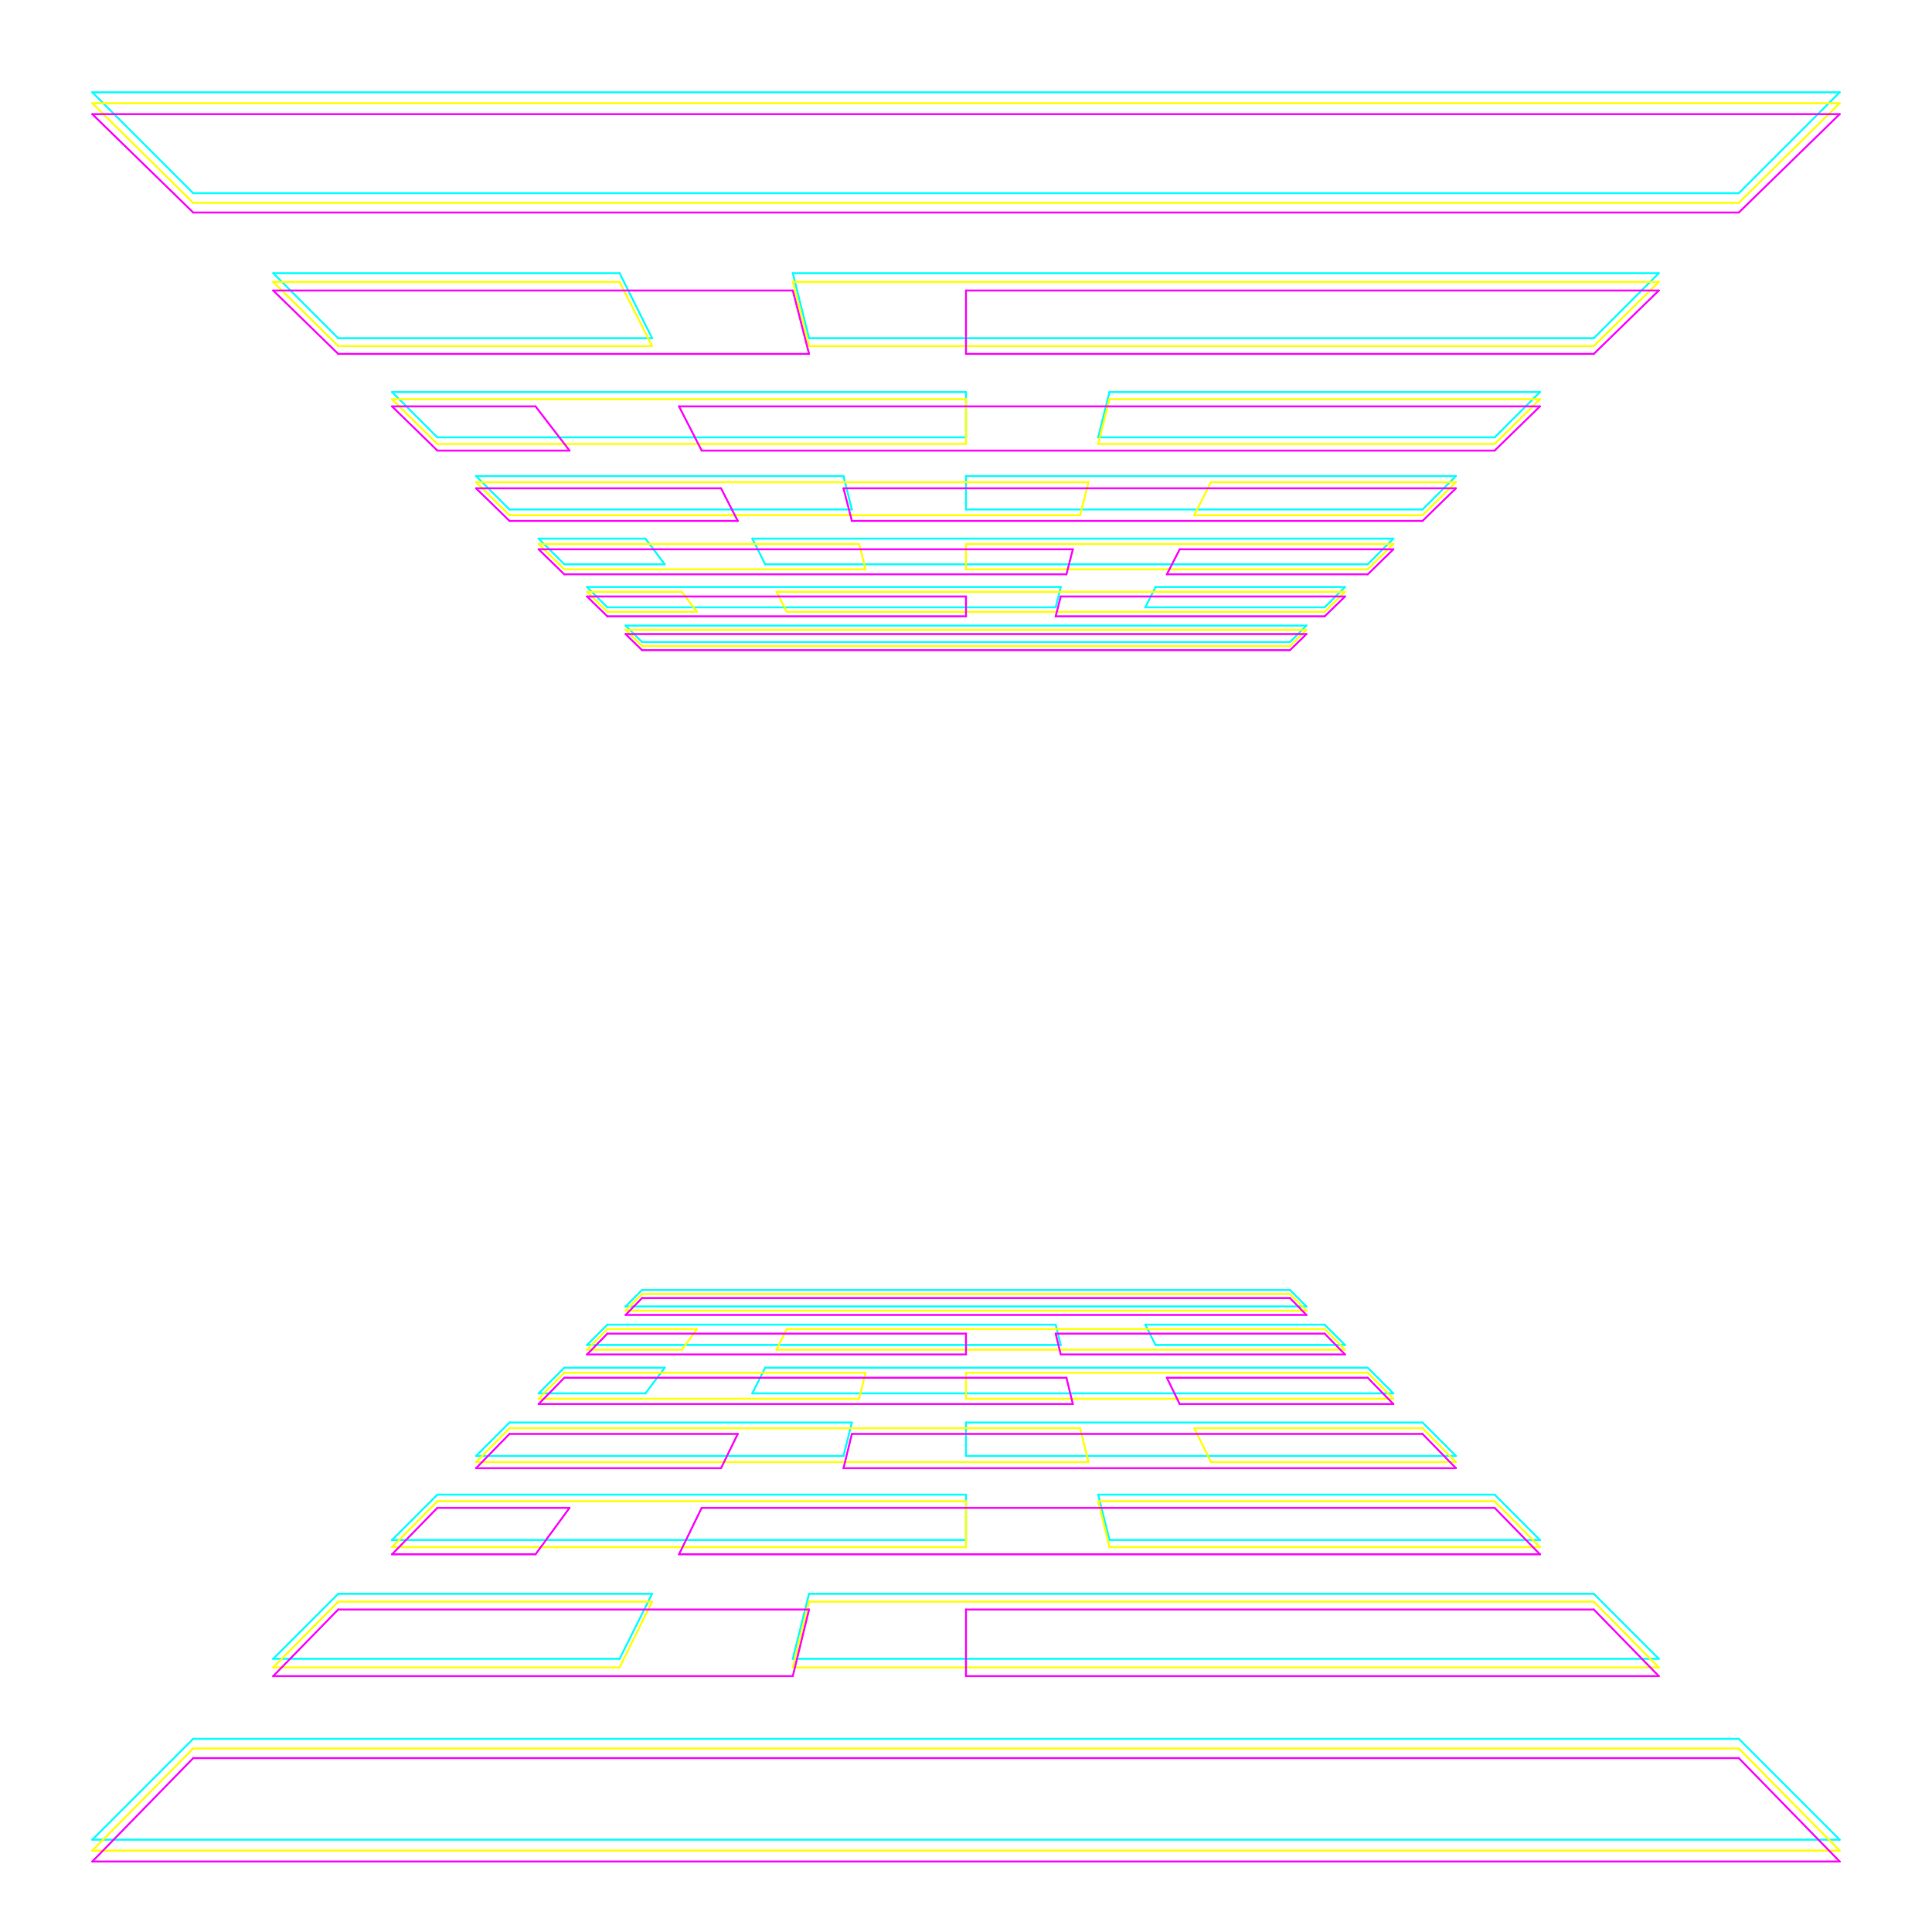
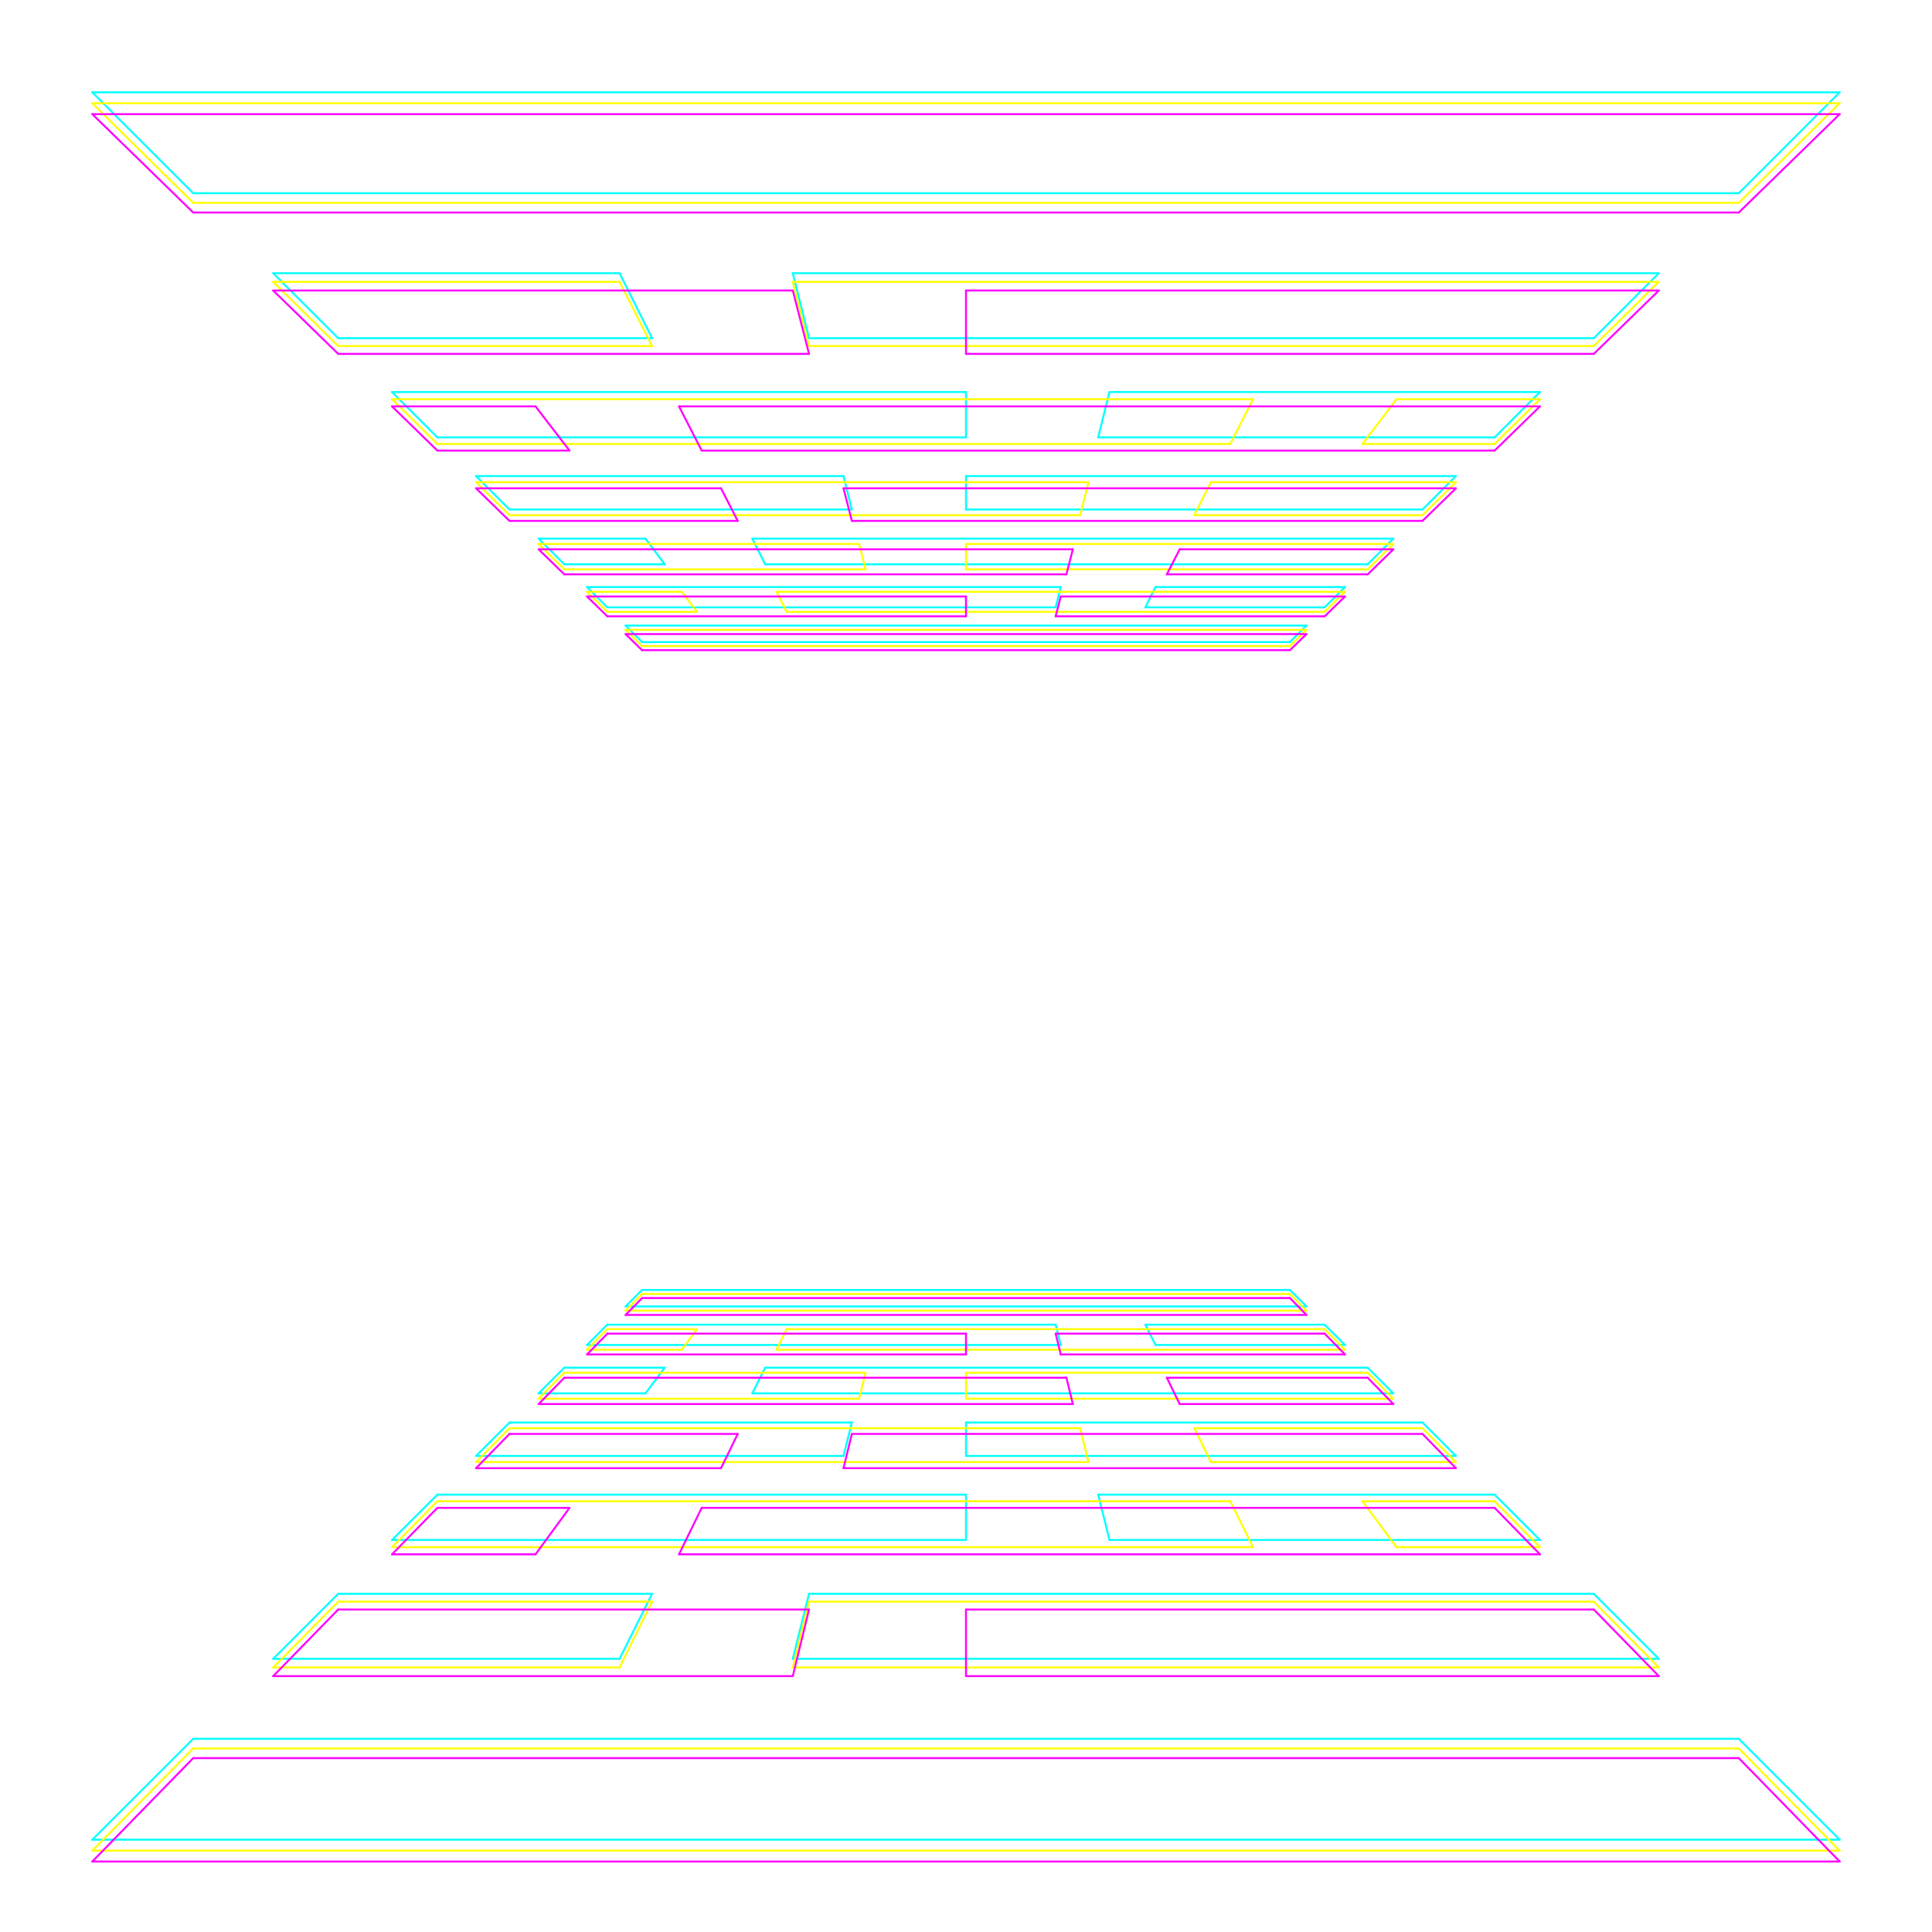
<svg xmlns="http://www.w3.org/2000/svg" style="fill-opacity:1; color-rendering:auto; color-interpolation:auto; text-rendering:auto; stroke:black; stroke-linecap:square; stroke-miterlimit:10; shape-rendering:auto; stroke-opacity:1; fill:black; stroke-dasharray:none; font-weight:normal; stroke-width:1; font-family:'Dialog'; font-style:normal; stroke-linejoin:miter; font-size:12px; stroke-dashoffset:0; image-rendering:auto;" width="1000" height="1000">
  <defs id="genericDefs" />
  <g>
    <g style="stroke-linecap:round; fill:aqua; stroke:aqua;">
      <line y2="100" style="fill:none;" x1="100" x2="900" y1="100" />
    </g>
    <g style="stroke-linecap:round; fill:aqua; stroke:aqua;">
      <line y2="47.782" style="fill:none;" x1="900" x2="952.218" y1="100" />
      <line y2="47.782" style="fill:none;" x1="952.218" x2="47.782" y1="47.782" />
      <line y2="100" style="fill:none;" x1="47.782" x2="100" y1="47.782" />
      <line y2="175.045" style="fill:none;" x1="175.045" x2="337.523" y1="175.045" />
      <line y2="141.407" style="fill:none;" x1="337.523" x2="320.703" y1="175.045" />
      <line y2="141.407" style="fill:none;" x1="320.703" x2="141.407" y1="141.407" />
      <line y2="175.045" style="fill:none;" x1="141.407" x2="175.045" y1="141.407" />
      <line y2="175.045" style="fill:none;" x1="418.761" x2="824.955" y1="175.045" />
      <line y2="141.407" style="fill:none;" x1="824.955" x2="858.593" y1="175.045" />
      <line y2="141.407" style="fill:none;" x1="858.593" x2="410.352" y1="141.407" />
      <line y2="175.045" style="fill:none;" x1="410.352" x2="418.761" y1="141.407" />
      <line y2="226.38" style="fill:none;" x1="226.38" x2="500" y1="226.38" />
      <line y2="202.914" style="fill:none;" x1="500" x2="500" y1="226.38" />
      <line y2="202.914" style="fill:none;" x1="500" x2="202.914" y1="202.914" />
      <line y2="226.38" style="fill:none;" x1="202.914" x2="226.38" y1="202.914" />
      <line y2="226.38" style="fill:none;" x1="568.405" x2="773.62" y1="226.38" />
      <line y2="202.914" style="fill:none;" x1="773.62" x2="797.086" y1="226.38" />
      <line y2="202.914" style="fill:none;" x1="797.086" x2="574.271" y1="202.914" />
      <line y2="226.38" style="fill:none;" x1="574.271" x2="568.405" y1="202.914" />
      <line y2="263.708" style="fill:none;" x1="263.708" x2="440.927" y1="263.708" />
      <line y2="246.41" style="fill:none;" x1="440.927" x2="436.603" y1="263.708" />
      <line y2="246.41" style="fill:none;" x1="436.603" x2="246.41" y1="246.41" />
      <line y2="263.708" style="fill:none;" x1="246.41" x2="263.708" y1="246.41" />
      <line y2="263.708" style="fill:none;" x1="500" x2="736.292" y1="263.708" />
      <line y2="246.41" style="fill:none;" x1="736.292" x2="753.59" y1="263.708" />
      <line y2="246.41" style="fill:none;" x1="753.59" x2="500" y1="246.41" />
      <line y2="263.708" style="fill:none;" x1="500" x2="500" y1="246.41" />
      <line y2="292.074" style="fill:none;" x1="292.074" x2="344.055" y1="292.074" />
      <line y2="278.797" style="fill:none;" x1="344.055" x2="334.097" y1="292.074" />
      <line y2="278.797" style="fill:none;" x1="334.097" x2="278.797" y1="278.797" />
      <line y2="292.074" style="fill:none;" x1="278.797" x2="292.074" y1="278.797" />
      <line y2="292.074" style="fill:none;" x1="396.037" x2="707.926" y1="292.074" />
      <line y2="278.797" style="fill:none;" x1="707.926" x2="721.203" y1="292.074" />
      <line y2="278.797" style="fill:none;" x1="721.203" x2="389.398" y1="278.797" />
      <line y2="292.074" style="fill:none;" x1="389.398" x2="396.037" y1="278.797" />
      <line y2="314.359" style="fill:none;" x1="314.359" x2="546.41" y1="314.359" />
      <line y2="303.848" style="fill:none;" x1="546.41" x2="549.038" y1="314.359" />
      <line y2="303.848" style="fill:none;" x1="549.038" x2="303.848" y1="303.848" />
      <line y2="314.359" style="fill:none;" x1="303.848" x2="314.359" y1="303.848" />
      <line y2="314.359" style="fill:none;" x1="592.82" x2="685.641" y1="314.359" />
      <line y2="303.848" style="fill:none;" x1="685.641" x2="696.152" y1="314.359" />
      <line y2="303.848" style="fill:none;" x1="696.152" x2="598.076" y1="303.848" />
      <line y2="314.359" style="fill:none;" x1="598.076" x2="592.82" y1="303.848" />
      <line y2="332.33" style="fill:none;" x1="332.33" x2="667.67" y1="332.33" />
      <line y2="323.802" style="fill:none;" x1="667.67" x2="676.198" y1="332.33" />
      <line y2="323.802" style="fill:none;" x1="676.198" x2="323.802" y1="323.802" />
      <line y2="332.33" style="fill:none;" x1="323.802" x2="332.33" y1="323.802" />
      <line x1="100" x2="900" y1="105" style="fill:none; stroke:yellow;" y2="105" />
      <line x1="900" x2="952.218" y1="105" style="fill:none; stroke:yellow;" y2="53.435" />
      <line x1="952.218" x2="47.782" y1="53.435" style="fill:none; stroke:yellow;" y2="53.435" />
      <line x1="47.782" x2="100" y1="53.435" style="fill:none; stroke:yellow;" y2="105" />
      <line x1="175.045" x2="337.523" y1="179.107" style="fill:none; stroke:yellow;" y2="179.107" />
      <line x1="337.523" x2="320.703" y1="179.107" style="fill:none; stroke:yellow;" y2="145.889" />
      <line x1="320.703" x2="141.407" y1="145.889" style="fill:none; stroke:yellow;" y2="145.889" />
      <line x1="141.407" x2="175.045" y1="145.889" style="fill:none; stroke:yellow;" y2="179.107" />
      <line x1="418.761" x2="824.955" y1="179.107" style="fill:none; stroke:yellow;" y2="179.107" />
      <line x1="824.955" x2="858.593" y1="179.107" style="fill:none; stroke:yellow;" y2="145.889" />
      <line x1="858.593" x2="410.352" y1="145.889" style="fill:none; stroke:yellow;" y2="145.889" />
      <line x1="410.352" x2="418.761" y1="145.889" style="fill:none; stroke:yellow;" y2="179.107" />
-       <line x1="226.38" x2="500" y1="229.8" style="fill:none; stroke:yellow;" y2="229.8" />
-       <line x1="500" x2="500" y1="229.8" style="fill:none; stroke:yellow;" y2="206.627" />
-       <line x1="500" x2="202.914" y1="206.627" style="fill:none; stroke:yellow;" y2="206.627" />
+       <line x1="226.38" x2="636.81" y1="229.8" style="fill:none; stroke:yellow;" y2="229.8" />
+       <line x1="636.81" x2="648.543" y1="229.8" style="fill:none; stroke:yellow;" y2="206.627" />
+       <line x1="648.543" x2="202.914" y1="206.627" style="fill:none; stroke:yellow;" y2="206.627" />
      <line x1="202.914" x2="226.38" y1="206.627" style="fill:none; stroke:yellow;" y2="229.8" />
-       <line x1="568.405" x2="773.62" y1="229.8" style="fill:none; stroke:yellow;" y2="229.8" />
+       <line x1="705.215" x2="773.62" y1="229.8" style="fill:none; stroke:yellow;" y2="229.8" />
      <line x1="773.62" x2="797.086" y1="229.8" style="fill:none; stroke:yellow;" y2="206.627" />
-       <line x1="797.086" x2="574.271" y1="206.627" style="fill:none; stroke:yellow;" y2="206.627" />
-       <line x1="574.271" x2="568.405" y1="206.627" style="fill:none; stroke:yellow;" y2="229.8" />
+       <line x1="797.086" x2="722.815" y1="206.627" style="fill:none; stroke:yellow;" y2="206.627" />
+       <line x1="722.815" x2="705.215" y1="206.627" style="fill:none; stroke:yellow;" y2="229.8" />
      <line x1="263.708" x2="559.073" y1="266.662" style="fill:none; stroke:yellow;" y2="266.662" />
      <line x1="559.073" x2="563.398" y1="266.662" style="fill:none; stroke:yellow;" y2="249.58" />
      <line x1="563.398" x2="246.41" y1="249.58" style="fill:none; stroke:yellow;" y2="249.58" />
      <line x1="246.41" x2="263.708" y1="249.58" style="fill:none; stroke:yellow;" y2="266.662" />
      <line x1="618.146" x2="736.292" y1="266.662" style="fill:none; stroke:yellow;" y2="266.662" />
      <line x1="736.292" x2="753.59" y1="266.662" style="fill:none; stroke:yellow;" y2="249.58" />
      <line x1="753.59" x2="626.795" y1="249.58" style="fill:none; stroke:yellow;" y2="249.58" />
      <line x1="626.795" x2="618.146" y1="249.58" style="fill:none; stroke:yellow;" y2="266.662" />
      <line x1="292.074" x2="448.019" y1="294.673" style="fill:none; stroke:yellow;" y2="294.673" />
      <line x1="448.019" x2="444.699" y1="294.673" style="fill:none; stroke:yellow;" y2="281.562" />
      <line x1="444.699" x2="278.797" y1="281.562" style="fill:none; stroke:yellow;" y2="281.562" />
      <line x1="278.797" x2="292.074" y1="281.562" style="fill:none; stroke:yellow;" y2="294.673" />
      <line x1="500" x2="707.926" y1="294.673" style="fill:none; stroke:yellow;" y2="294.673" />
      <line x1="707.926" x2="721.203" y1="294.673" style="fill:none; stroke:yellow;" y2="281.562" />
      <line x1="721.203" x2="500" y1="281.562" style="fill:none; stroke:yellow;" y2="281.562" />
      <line x1="500" x2="500" y1="281.562" style="fill:none; stroke:yellow;" y2="294.673" />
      <line x1="314.359" x2="360.769" y1="316.68" style="fill:none; stroke:yellow;" y2="316.68" />
      <line x1="360.769" x2="352.886" y1="316.68" style="fill:none; stroke:yellow;" y2="306.3" />
      <line x1="352.886" x2="303.848" y1="306.3" style="fill:none; stroke:yellow;" y2="306.3" />
      <line x1="303.848" x2="314.359" y1="306.3" style="fill:none; stroke:yellow;" y2="316.68" />
      <line x1="407.18" x2="685.641" y1="316.68" style="fill:none; stroke:yellow;" y2="316.68" />
      <line x1="685.641" x2="696.152" y1="316.68" style="fill:none; stroke:yellow;" y2="306.3" />
      <line x1="696.152" x2="401.924" y1="306.3" style="fill:none; stroke:yellow;" y2="306.3" />
      <line x1="401.924" x2="407.18" y1="306.3" style="fill:none; stroke:yellow;" y2="316.68" />
      <line x1="332.33" x2="667.67" y1="334.426" style="fill:none; stroke:yellow;" y2="334.426" />
      <line x1="667.67" x2="676.198" y1="334.426" style="fill:none; stroke:yellow;" y2="326.004" />
      <line x1="676.198" x2="323.802" y1="326.004" style="fill:none; stroke:yellow;" y2="326.004" />
      <line x1="323.802" x2="332.33" y1="326.004" style="fill:none; stroke:yellow;" y2="334.426" />
      <line x1="100" x2="900" y1="110" style="fill:none; stroke:fuchsia;" y2="110" />
      <line x1="900" x2="952.218" y1="110" style="fill:none; stroke:fuchsia;" y2="59.088" />
      <line x1="952.218" x2="47.782" y1="59.088" style="fill:none; stroke:fuchsia;" y2="59.088" />
      <line x1="47.782" x2="100" y1="59.088" style="fill:none; stroke:fuchsia;" y2="110" />
      <line x1="175.045" x2="418.761" y1="183.169" style="fill:none; stroke:fuchsia;" y2="183.169" />
      <line x1="418.761" x2="410.352" y1="183.169" style="fill:none; stroke:fuchsia;" y2="150.372" />
      <line x1="410.352" x2="141.407" y1="150.372" style="fill:none; stroke:fuchsia;" y2="150.372" />
      <line x1="141.407" x2="175.045" y1="150.372" style="fill:none; stroke:fuchsia;" y2="183.169" />
      <line x1="500" x2="824.955" y1="183.169" style="fill:none; stroke:fuchsia;" y2="183.169" />
      <line x1="824.955" x2="858.593" y1="183.169" style="fill:none; stroke:fuchsia;" y2="150.372" />
      <line x1="858.593" x2="500" y1="150.372" style="fill:none; stroke:fuchsia;" y2="150.372" />
      <line x1="500" x2="500" y1="150.372" style="fill:none; stroke:fuchsia;" y2="183.169" />
      <line x1="226.38" x2="294.785" y1="233.22" style="fill:none; stroke:fuchsia;" y2="233.22" />
      <line x1="294.785" x2="277.185" y1="233.22" style="fill:none; stroke:fuchsia;" y2="210.341" />
      <line x1="277.185" x2="202.914" y1="210.341" style="fill:none; stroke:fuchsia;" y2="210.341" />
      <line x1="202.914" x2="226.38" y1="210.341" style="fill:none; stroke:fuchsia;" y2="233.22" />
      <line x1="363.19" x2="773.62" y1="233.22" style="fill:none; stroke:fuchsia;" y2="233.22" />
      <line x1="773.62" x2="797.086" y1="233.22" style="fill:none; stroke:fuchsia;" y2="210.341" />
      <line x1="797.086" x2="351.457" y1="210.341" style="fill:none; stroke:fuchsia;" y2="210.341" />
      <line x1="351.457" x2="363.19" y1="210.341" style="fill:none; stroke:fuchsia;" y2="233.22" />
      <line x1="263.708" x2="381.854" y1="269.615" style="fill:none; stroke:fuchsia;" y2="269.615" />
      <line x1="381.854" x2="373.205" y1="269.615" style="fill:none; stroke:fuchsia;" y2="252.75" />
      <line x1="373.205" x2="246.41" y1="252.75" style="fill:none; stroke:fuchsia;" y2="252.75" />
      <line x1="246.41" x2="263.708" y1="252.75" style="fill:none; stroke:fuchsia;" y2="269.615" />
      <line x1="440.927" x2="736.292" y1="269.615" style="fill:none; stroke:fuchsia;" y2="269.615" />
      <line x1="736.292" x2="753.59" y1="269.615" style="fill:none; stroke:fuchsia;" y2="252.75" />
      <line x1="753.59" x2="436.603" y1="252.75" style="fill:none; stroke:fuchsia;" y2="252.75" />
      <line x1="436.603" x2="440.927" y1="252.75" style="fill:none; stroke:fuchsia;" y2="269.615" />
      <line x1="292.074" x2="551.981" y1="297.272" style="fill:none; stroke:fuchsia;" y2="297.272" />
      <line x1="551.981" x2="555.301" y1="297.272" style="fill:none; stroke:fuchsia;" y2="284.327" />
      <line x1="555.301" x2="278.797" y1="284.327" style="fill:none; stroke:fuchsia;" y2="284.327" />
      <line x1="278.797" x2="292.074" y1="284.327" style="fill:none; stroke:fuchsia;" y2="297.272" />
      <line x1="603.963" x2="707.926" y1="297.272" style="fill:none; stroke:fuchsia;" y2="297.272" />
      <line x1="707.926" x2="721.203" y1="297.272" style="fill:none; stroke:fuchsia;" y2="284.327" />
      <line x1="721.203" x2="610.602" y1="284.327" style="fill:none; stroke:fuchsia;" y2="284.327" />
      <line x1="610.602" x2="603.963" y1="284.327" style="fill:none; stroke:fuchsia;" y2="297.272" />
      <line x1="314.359" x2="500" y1="319" style="fill:none; stroke:fuchsia;" y2="319" />
      <line x1="500" x2="500" y1="319" style="fill:none; stroke:fuchsia;" y2="308.751" />
      <line x1="500" x2="303.848" y1="308.751" style="fill:none; stroke:fuchsia;" y2="308.751" />
      <line x1="303.848" x2="314.359" y1="308.751" style="fill:none; stroke:fuchsia;" y2="319" />
      <line x1="546.41" x2="685.641" y1="319" style="fill:none; stroke:fuchsia;" y2="319" />
      <line x1="685.641" x2="696.152" y1="319" style="fill:none; stroke:fuchsia;" y2="308.751" />
      <line x1="696.152" x2="549.038" y1="308.751" style="fill:none; stroke:fuchsia;" y2="308.751" />
      <line x1="549.038" x2="546.41" y1="308.751" style="fill:none; stroke:fuchsia;" y2="319" />
      <line x1="332.33" x2="667.67" y1="336.522" style="fill:none; stroke:fuchsia;" y2="336.522" />
      <line x1="667.67" x2="676.198" y1="336.522" style="fill:none; stroke:fuchsia;" y2="328.207" />
      <line x1="676.198" x2="323.802" y1="328.207" style="fill:none; stroke:fuchsia;" y2="328.207" />
      <line x1="323.802" x2="332.33" y1="328.207" style="fill:none; stroke:fuchsia;" y2="336.522" />
      <line y2="900" style="fill:none;" x1="100" x2="900" y1="900" />
      <line y2="952.218" style="fill:none;" x1="900" x2="952.218" y1="900" />
      <line y2="952.218" style="fill:none;" x1="952.218" x2="47.782" y1="952.218" />
      <line y2="900" style="fill:none;" x1="47.782" x2="100" y1="952.218" />
      <line y2="824.955" style="fill:none;" x1="175.045" x2="337.523" y1="824.955" />
      <line y2="858.593" style="fill:none;" x1="337.523" x2="320.703" y1="824.955" />
      <line y2="858.593" style="fill:none;" x1="320.703" x2="141.407" y1="858.593" />
      <line y2="824.955" style="fill:none;" x1="141.407" x2="175.045" y1="858.593" />
      <line y2="824.955" style="fill:none;" x1="418.761" x2="824.955" y1="824.955" />
      <line y2="858.593" style="fill:none;" x1="824.955" x2="858.593" y1="824.955" />
      <line y2="858.593" style="fill:none;" x1="858.593" x2="410.352" y1="858.593" />
      <line y2="824.955" style="fill:none;" x1="410.352" x2="418.761" y1="858.593" />
      <line y2="773.62" style="fill:none;" x1="226.38" x2="500" y1="773.62" />
      <line y2="797.086" style="fill:none;" x1="500" x2="500" y1="773.62" />
      <line y2="797.086" style="fill:none;" x1="500" x2="202.914" y1="797.086" />
      <line y2="773.62" style="fill:none;" x1="202.914" x2="226.38" y1="797.086" />
      <line y2="773.62" style="fill:none;" x1="568.405" x2="773.62" y1="773.62" />
      <line y2="797.086" style="fill:none;" x1="773.62" x2="797.086" y1="773.62" />
      <line y2="797.086" style="fill:none;" x1="797.086" x2="574.271" y1="797.086" />
      <line y2="773.62" style="fill:none;" x1="574.271" x2="568.405" y1="797.086" />
      <line y2="736.292" style="fill:none;" x1="263.708" x2="440.927" y1="736.292" />
      <line y2="753.59" style="fill:none;" x1="440.927" x2="436.603" y1="736.292" />
      <line y2="753.59" style="fill:none;" x1="436.603" x2="246.41" y1="753.59" />
      <line y2="736.292" style="fill:none;" x1="246.41" x2="263.708" y1="753.59" />
      <line y2="736.292" style="fill:none;" x1="500" x2="736.292" y1="736.292" />
      <line y2="753.59" style="fill:none;" x1="736.292" x2="753.59" y1="736.292" />
      <line y2="753.59" style="fill:none;" x1="753.59" x2="500" y1="753.59" />
      <line y2="736.292" style="fill:none;" x1="500" x2="500" y1="753.59" />
      <line y2="707.926" style="fill:none;" x1="292.074" x2="344.055" y1="707.926" />
      <line y2="721.203" style="fill:none;" x1="344.055" x2="334.097" y1="707.926" />
      <line y2="721.203" style="fill:none;" x1="334.097" x2="278.797" y1="721.203" />
      <line y2="707.926" style="fill:none;" x1="278.797" x2="292.074" y1="721.203" />
      <line y2="707.926" style="fill:none;" x1="396.037" x2="707.926" y1="707.926" />
      <line y2="721.203" style="fill:none;" x1="707.926" x2="721.203" y1="707.926" />
      <line y2="721.203" style="fill:none;" x1="721.203" x2="389.398" y1="721.203" />
      <line y2="707.926" style="fill:none;" x1="389.398" x2="396.037" y1="721.203" />
      <line y2="685.641" style="fill:none;" x1="314.359" x2="546.41" y1="685.641" />
      <line y2="696.152" style="fill:none;" x1="546.41" x2="549.038" y1="685.641" />
      <line y2="696.152" style="fill:none;" x1="549.038" x2="303.848" y1="696.152" />
      <line y2="685.641" style="fill:none;" x1="303.848" x2="314.359" y1="696.152" />
      <line y2="685.641" style="fill:none;" x1="592.82" x2="685.641" y1="685.641" />
      <line y2="696.152" style="fill:none;" x1="685.641" x2="696.152" y1="685.641" />
      <line y2="696.152" style="fill:none;" x1="696.152" x2="598.076" y1="696.152" />
      <line y2="685.641" style="fill:none;" x1="598.076" x2="592.82" y1="696.152" />
      <line y2="667.67" style="fill:none;" x1="332.33" x2="667.67" y1="667.67" />
      <line y2="676.198" style="fill:none;" x1="667.67" x2="676.198" y1="667.67" />
      <line y2="676.198" style="fill:none;" x1="676.198" x2="323.802" y1="676.198" />
      <line y2="667.67" style="fill:none;" x1="323.802" x2="332.33" y1="676.198" />
      <line x1="100" x2="900" y1="905" style="fill:none; stroke:yellow;" y2="905" />
      <line x1="900" x2="952.218" y1="905" style="fill:none; stroke:yellow;" y2="957.87" />
      <line x1="952.218" x2="47.782" y1="957.87" style="fill:none; stroke:yellow;" y2="957.87" />
      <line x1="47.782" x2="100" y1="957.87" style="fill:none; stroke:yellow;" y2="905" />
      <line x1="175.045" x2="337.523" y1="829.017" style="fill:none; stroke:yellow;" y2="829.017" />
      <line x1="337.523" x2="320.703" y1="829.017" style="fill:none; stroke:yellow;" y2="863.076" />
      <line x1="320.703" x2="141.407" y1="863.076" style="fill:none; stroke:yellow;" y2="863.076" />
      <line x1="141.407" x2="175.045" y1="863.076" style="fill:none; stroke:yellow;" y2="829.017" />
      <line x1="418.761" x2="824.955" y1="829.017" style="fill:none; stroke:yellow;" y2="829.017" />
      <line x1="824.955" x2="858.593" y1="829.017" style="fill:none; stroke:yellow;" y2="863.076" />
      <line x1="858.593" x2="410.352" y1="863.076" style="fill:none; stroke:yellow;" y2="863.076" />
      <line x1="410.352" x2="418.761" y1="863.076" style="fill:none; stroke:yellow;" y2="829.017" />
-       <line x1="226.38" x2="500" y1="777.04" style="fill:none; stroke:yellow;" y2="777.04" />
-       <line x1="500" x2="500" y1="777.04" style="fill:none; stroke:yellow;" y2="800.8" />
-       <line x1="500" x2="202.914" y1="800.8" style="fill:none; stroke:yellow;" y2="800.8" />
+       <line x1="226.38" x2="636.81" y1="777.04" style="fill:none; stroke:yellow;" y2="777.04" />
+       <line x1="636.81" x2="648.543" y1="777.04" style="fill:none; stroke:yellow;" y2="800.8" />
+       <line x1="648.543" x2="202.914" y1="800.8" style="fill:none; stroke:yellow;" y2="800.8" />
      <line x1="202.914" x2="226.38" y1="800.8" style="fill:none; stroke:yellow;" y2="777.04" />
-       <line x1="568.405" x2="773.62" y1="777.04" style="fill:none; stroke:yellow;" y2="777.04" />
+       <line x1="705.215" x2="773.62" y1="777.04" style="fill:none; stroke:yellow;" y2="777.04" />
      <line x1="773.62" x2="797.086" y1="777.04" style="fill:none; stroke:yellow;" y2="800.8" />
-       <line x1="797.086" x2="574.271" y1="800.8" style="fill:none; stroke:yellow;" y2="800.8" />
-       <line x1="574.271" x2="568.405" y1="800.8" style="fill:none; stroke:yellow;" y2="777.04" />
+       <line x1="797.086" x2="722.815" y1="800.8" style="fill:none; stroke:yellow;" y2="800.8" />
+       <line x1="722.815" x2="705.215" y1="800.8" style="fill:none; stroke:yellow;" y2="777.04" />
      <line x1="263.708" x2="559.073" y1="739.246" style="fill:none; stroke:yellow;" y2="739.246" />
      <line x1="559.073" x2="563.398" y1="739.246" style="fill:none; stroke:yellow;" y2="756.76" />
      <line x1="563.398" x2="246.41" y1="756.76" style="fill:none; stroke:yellow;" y2="756.76" />
      <line x1="246.41" x2="263.708" y1="756.76" style="fill:none; stroke:yellow;" y2="739.246" />
      <line x1="618.146" x2="736.292" y1="739.246" style="fill:none; stroke:yellow;" y2="739.246" />
      <line x1="736.292" x2="753.59" y1="739.246" style="fill:none; stroke:yellow;" y2="756.76" />
      <line x1="753.59" x2="626.795" y1="756.76" style="fill:none; stroke:yellow;" y2="756.76" />
      <line x1="626.795" x2="618.146" y1="756.76" style="fill:none; stroke:yellow;" y2="739.246" />
      <line x1="292.074" x2="448.019" y1="710.525" style="fill:none; stroke:yellow;" y2="710.525" />
      <line x1="448.019" x2="444.699" y1="710.525" style="fill:none; stroke:yellow;" y2="723.968" />
      <line x1="444.699" x2="278.797" y1="723.968" style="fill:none; stroke:yellow;" y2="723.968" />
      <line x1="278.797" x2="292.074" y1="723.968" style="fill:none; stroke:yellow;" y2="710.525" />
      <line x1="500" x2="707.926" y1="710.525" style="fill:none; stroke:yellow;" y2="710.525" />
      <line x1="707.926" x2="721.203" y1="710.525" style="fill:none; stroke:yellow;" y2="723.968" />
      <line x1="721.203" x2="500" y1="723.968" style="fill:none; stroke:yellow;" y2="723.968" />
      <line x1="500" x2="500" y1="723.968" style="fill:none; stroke:yellow;" y2="710.525" />
      <line x1="314.359" x2="360.769" y1="687.961" style="fill:none; stroke:yellow;" y2="687.961" />
      <line x1="360.769" x2="352.886" y1="687.961" style="fill:none; stroke:yellow;" y2="698.604" />
      <line x1="352.886" x2="303.848" y1="698.604" style="fill:none; stroke:yellow;" y2="698.604" />
      <line x1="303.848" x2="314.359" y1="698.604" style="fill:none; stroke:yellow;" y2="687.961" />
      <line x1="407.18" x2="685.641" y1="687.961" style="fill:none; stroke:yellow;" y2="687.961" />
      <line x1="685.641" x2="696.152" y1="687.961" style="fill:none; stroke:yellow;" y2="698.604" />
      <line x1="696.152" x2="401.924" y1="698.604" style="fill:none; stroke:yellow;" y2="698.604" />
      <line x1="401.924" x2="407.18" y1="698.604" style="fill:none; stroke:yellow;" y2="687.961" />
      <line x1="332.33" x2="667.67" y1="669.766" style="fill:none; stroke:yellow;" y2="669.766" />
      <line x1="667.67" x2="676.198" y1="669.766" style="fill:none; stroke:yellow;" y2="678.401" />
      <line x1="676.198" x2="323.802" y1="678.401" style="fill:none; stroke:yellow;" y2="678.401" />
      <line x1="323.802" x2="332.33" y1="678.401" style="fill:none; stroke:yellow;" y2="669.766" />
      <line x1="100" x2="900" y1="910" style="fill:none; stroke:fuchsia;" y2="910" />
      <line x1="900" x2="952.218" y1="910" style="fill:none; stroke:fuchsia;" y2="963.523" />
      <line x1="952.218" x2="47.782" y1="963.523" style="fill:none; stroke:fuchsia;" y2="963.523" />
      <line x1="47.782" x2="100" y1="963.523" style="fill:none; stroke:fuchsia;" y2="910" />
      <line x1="175.045" x2="418.761" y1="833.079" style="fill:none; stroke:fuchsia;" y2="833.079" />
      <line x1="418.761" x2="410.352" y1="833.079" style="fill:none; stroke:fuchsia;" y2="867.558" />
      <line x1="410.352" x2="141.407" y1="867.558" style="fill:none; stroke:fuchsia;" y2="867.558" />
      <line x1="141.407" x2="175.045" y1="867.558" style="fill:none; stroke:fuchsia;" y2="833.079" />
      <line x1="500" x2="824.955" y1="833.079" style="fill:none; stroke:fuchsia;" y2="833.079" />
      <line x1="824.955" x2="858.593" y1="833.079" style="fill:none; stroke:fuchsia;" y2="867.558" />
      <line x1="858.593" x2="500" y1="867.558" style="fill:none; stroke:fuchsia;" y2="867.558" />
      <line x1="500" x2="500" y1="867.558" style="fill:none; stroke:fuchsia;" y2="833.079" />
      <line x1="226.38" x2="294.785" y1="780.461" style="fill:none; stroke:fuchsia;" y2="780.461" />
      <line x1="294.785" x2="277.185" y1="780.461" style="fill:none; stroke:fuchsia;" y2="804.513" />
      <line x1="277.185" x2="202.914" y1="804.513" style="fill:none; stroke:fuchsia;" y2="804.513" />
      <line x1="202.914" x2="226.38" y1="804.513" style="fill:none; stroke:fuchsia;" y2="780.461" />
      <line x1="363.19" x2="773.62" y1="780.461" style="fill:none; stroke:fuchsia;" y2="780.461" />
      <line x1="773.62" x2="797.086" y1="780.461" style="fill:none; stroke:fuchsia;" y2="804.513" />
      <line x1="797.086" x2="351.457" y1="804.513" style="fill:none; stroke:fuchsia;" y2="804.513" />
      <line x1="351.457" x2="363.19" y1="804.513" style="fill:none; stroke:fuchsia;" y2="780.461" />
      <line x1="263.708" x2="381.854" y1="742.199" style="fill:none; stroke:fuchsia;" y2="742.199" />
      <line x1="381.854" x2="373.205" y1="742.199" style="fill:none; stroke:fuchsia;" y2="759.93" />
      <line x1="373.205" x2="246.41" y1="759.93" style="fill:none; stroke:fuchsia;" y2="759.93" />
      <line x1="246.41" x2="263.708" y1="759.93" style="fill:none; stroke:fuchsia;" y2="742.199" />
      <line x1="440.927" x2="736.292" y1="742.199" style="fill:none; stroke:fuchsia;" y2="742.199" />
      <line x1="736.292" x2="753.59" y1="742.199" style="fill:none; stroke:fuchsia;" y2="759.93" />
      <line x1="753.59" x2="436.603" y1="759.93" style="fill:none; stroke:fuchsia;" y2="759.93" />
      <line x1="436.603" x2="440.927" y1="759.93" style="fill:none; stroke:fuchsia;" y2="742.199" />
      <line x1="292.074" x2="551.981" y1="713.124" style="fill:none; stroke:fuchsia;" y2="713.124" />
      <line x1="551.981" x2="555.301" y1="713.124" style="fill:none; stroke:fuchsia;" y2="726.734" />
      <line x1="555.301" x2="278.797" y1="726.734" style="fill:none; stroke:fuchsia;" y2="726.734" />
      <line x1="278.797" x2="292.074" y1="726.734" style="fill:none; stroke:fuchsia;" y2="713.124" />
      <line x1="603.963" x2="707.926" y1="713.124" style="fill:none; stroke:fuchsia;" y2="713.124" />
      <line x1="707.926" x2="721.203" y1="713.124" style="fill:none; stroke:fuchsia;" y2="726.734" />
      <line x1="721.203" x2="610.602" y1="726.734" style="fill:none; stroke:fuchsia;" y2="726.734" />
      <line x1="610.602" x2="603.963" y1="726.734" style="fill:none; stroke:fuchsia;" y2="713.124" />
      <line x1="314.359" x2="500" y1="690.282" style="fill:none; stroke:fuchsia;" y2="690.282" />
      <line x1="500" x2="500" y1="690.282" style="fill:none; stroke:fuchsia;" y2="701.056" />
      <line x1="500" x2="303.848" y1="701.056" style="fill:none; stroke:fuchsia;" y2="701.056" />
      <line x1="303.848" x2="314.359" y1="701.056" style="fill:none; stroke:fuchsia;" y2="690.282" />
      <line x1="546.41" x2="685.641" y1="690.282" style="fill:none; stroke:fuchsia;" y2="690.282" />
      <line x1="685.641" x2="696.152" y1="690.282" style="fill:none; stroke:fuchsia;" y2="701.056" />
      <line x1="696.152" x2="549.038" y1="701.056" style="fill:none; stroke:fuchsia;" y2="701.056" />
      <line x1="549.038" x2="546.41" y1="701.056" style="fill:none; stroke:fuchsia;" y2="690.282" />
      <line x1="332.33" x2="667.67" y1="671.862" style="fill:none; stroke:fuchsia;" y2="671.862" />
      <line x1="667.67" x2="676.198" y1="671.862" style="fill:none; stroke:fuchsia;" y2="680.603" />
      <line x1="676.198" x2="323.802" y1="680.603" style="fill:none; stroke:fuchsia;" y2="680.603" />
      <line x1="323.802" x2="332.33" y1="680.603" style="fill:none; stroke:fuchsia;" y2="671.862" />
    </g>
  </g>
</svg>
